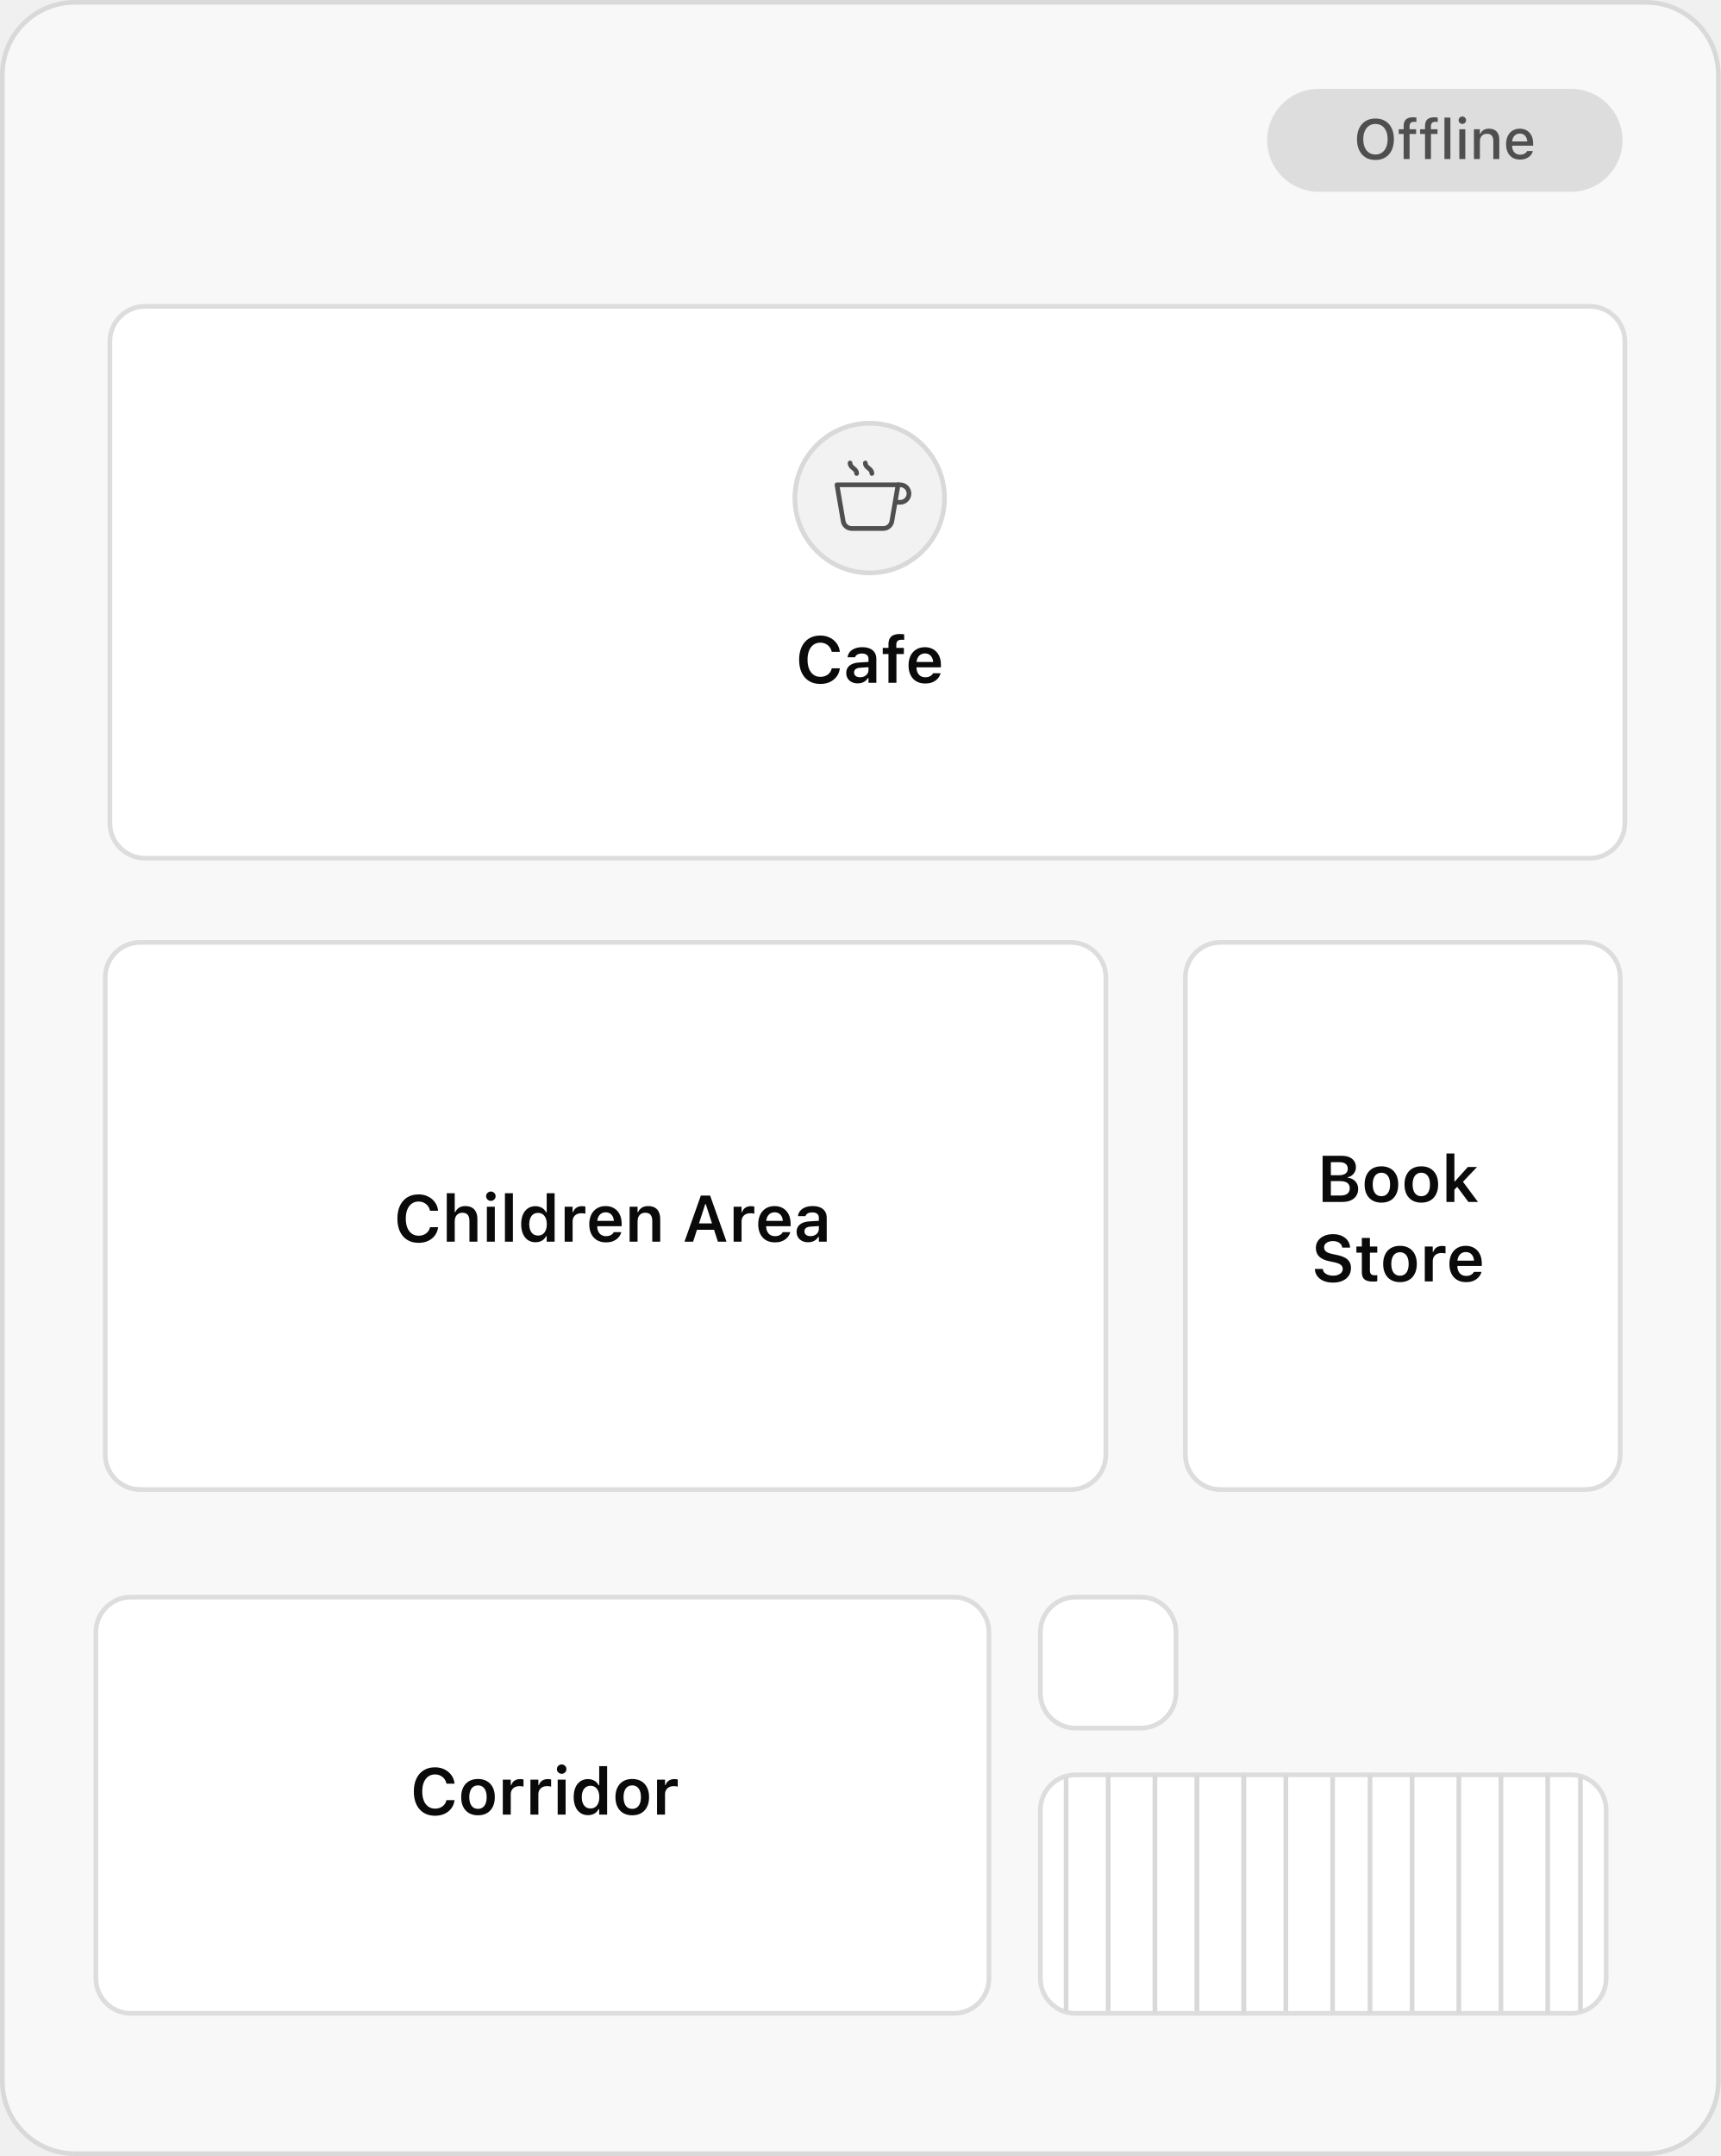
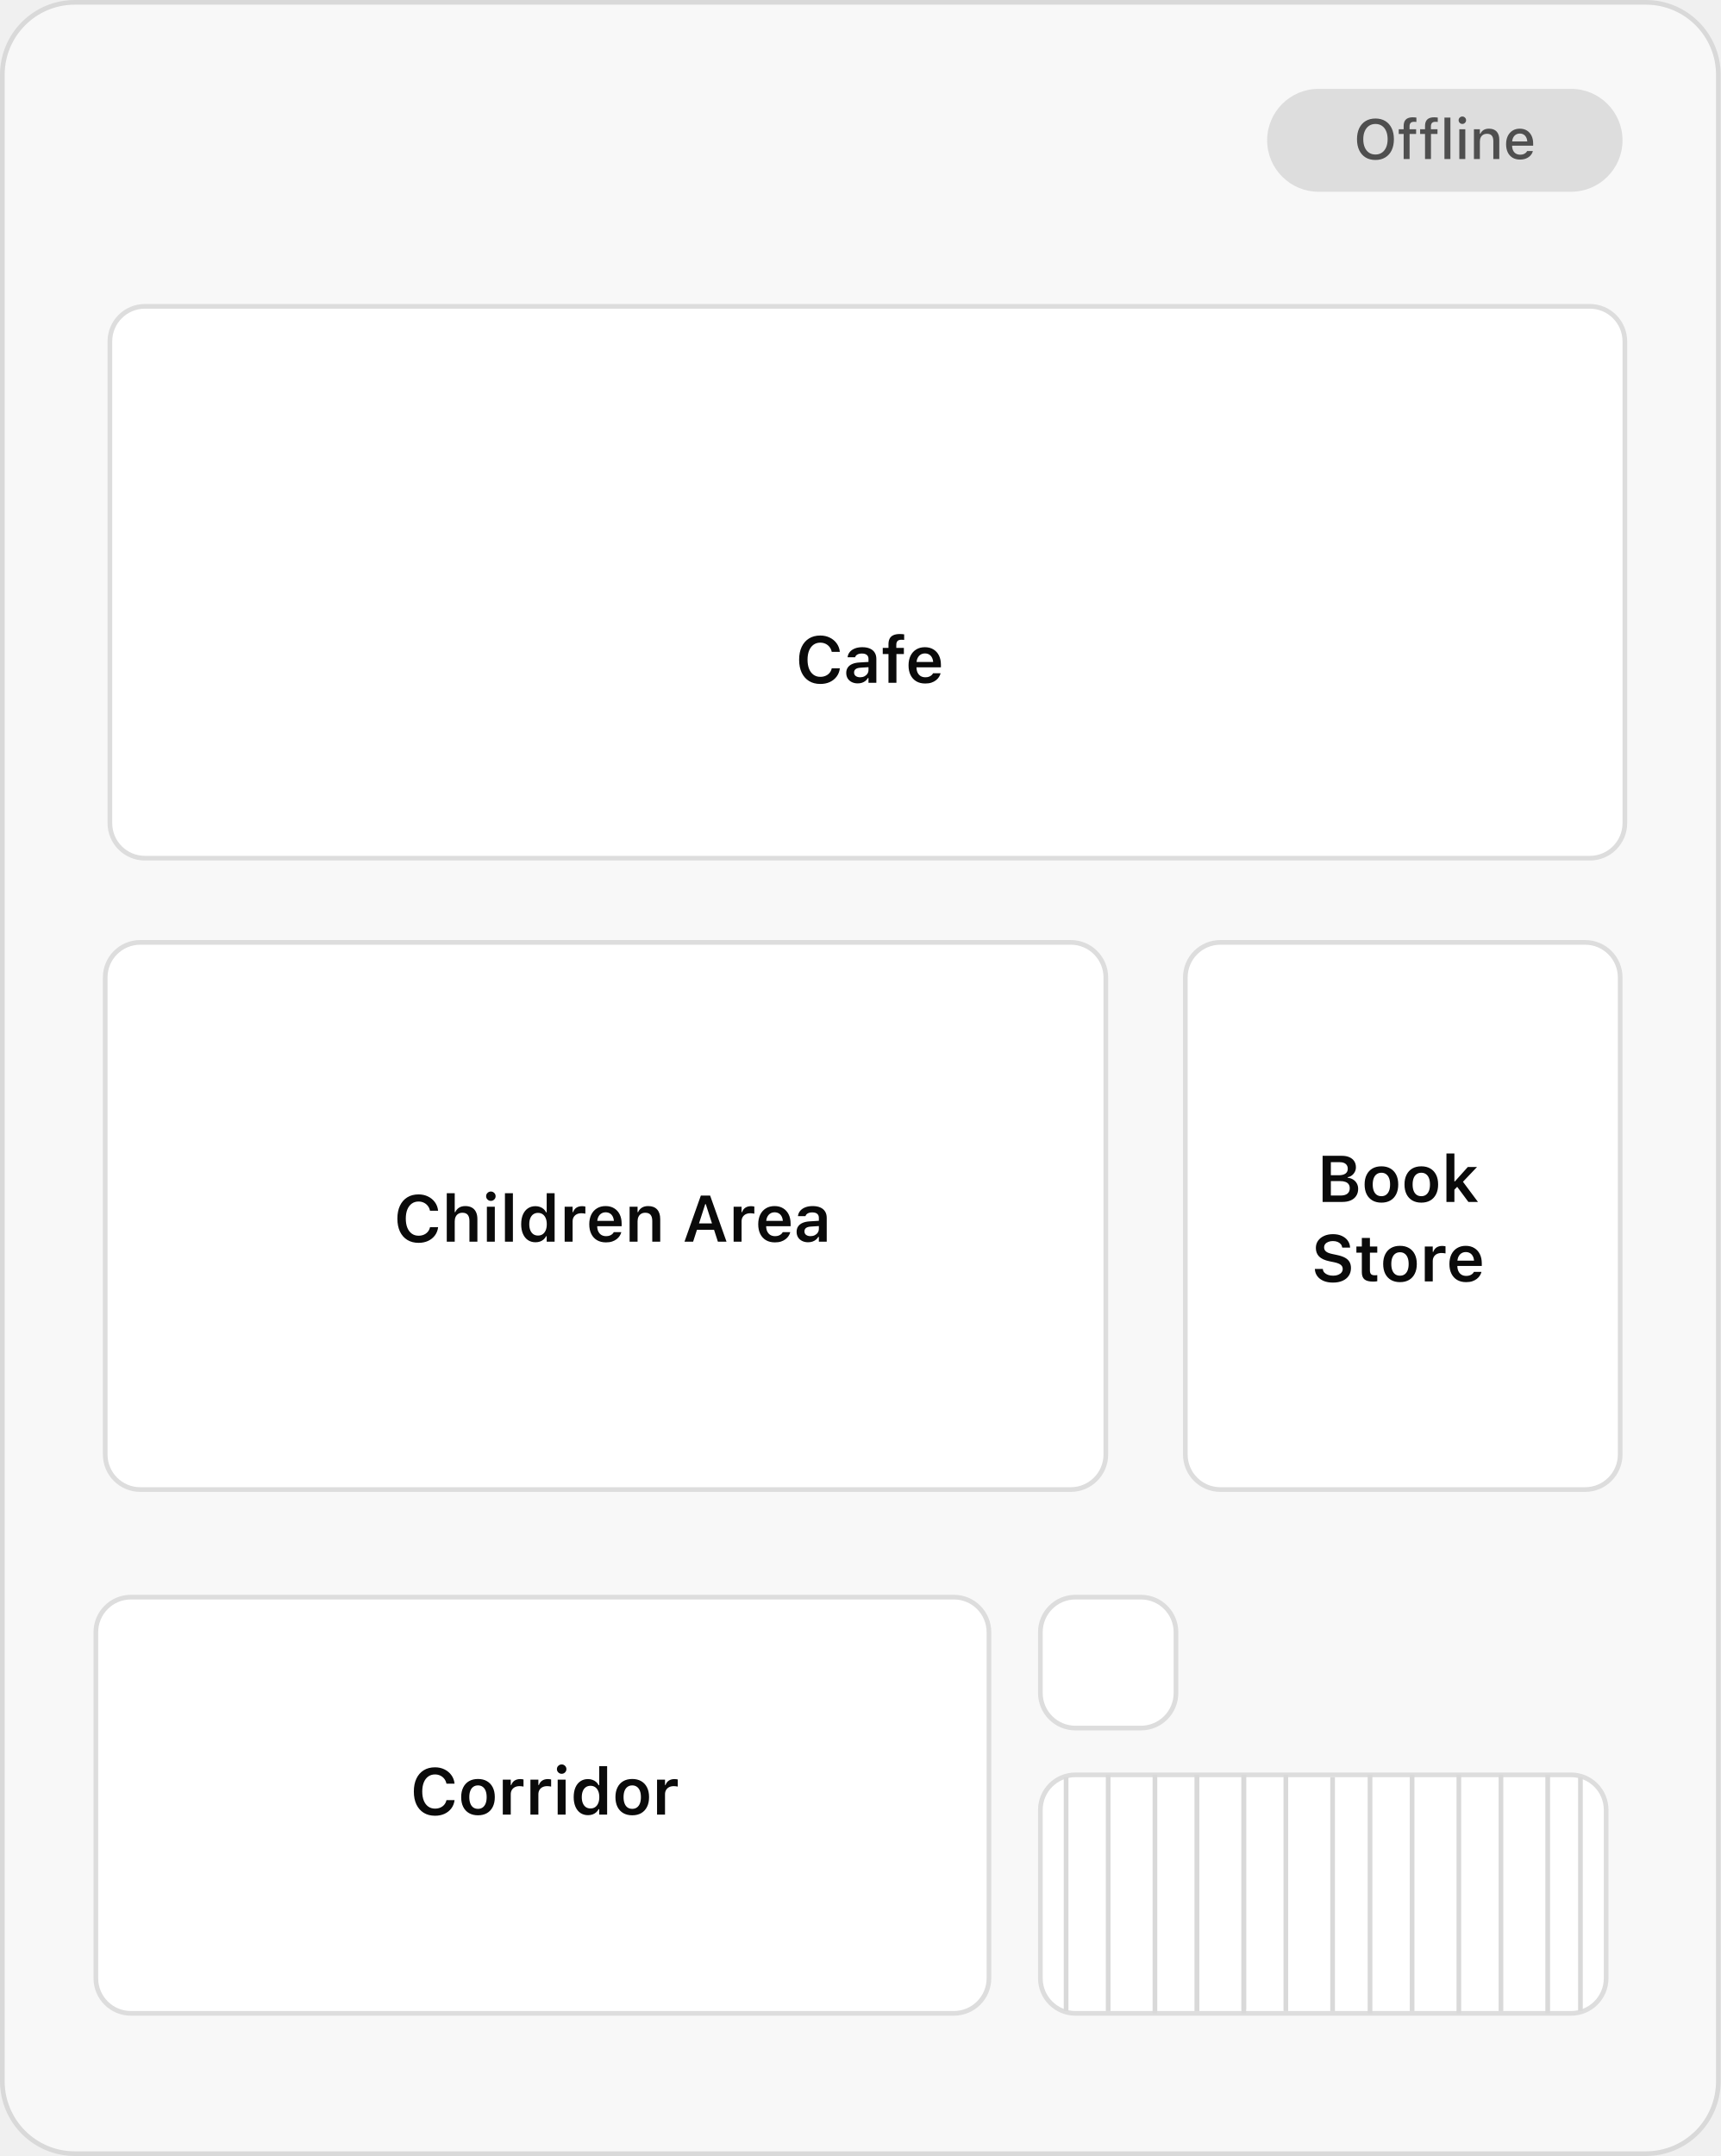
<svg xmlns="http://www.w3.org/2000/svg" width="368" height="461" viewBox="0 0 368 461" fill="none">
  <rect x="0.5" y="0.5" width="367" height="460" rx="15.5" fill="#F8F8F8" stroke="#D9D9D9" />
  <rect x="23.5" y="65.5" width="324" height="118" rx="7.5" fill="white" />
  <rect x="23.5" y="65.5" width="324" height="118" rx="7.5" stroke="#DDDDDD" />
-   <circle cx="186" cy="106.5" r="16" fill="#F2F2F2" stroke="#D9D9D9" />
-   <path d="M181.8 99C181.8 100.12 183.2 100.12 183.2 101.24" stroke="#4F4F4F" stroke-linecap="round" stroke-linejoin="round" />
-   <path d="M185.067 99C185.067 100.12 186.467 100.12 186.467 101.24" stroke="#4F4F4F" stroke-linecap="round" stroke-linejoin="round" />
-   <path d="M179 103.667H192.067L190.76 111.32C190.714 111.779 190.5 112.204 190.158 112.515C189.817 112.825 189.373 112.998 188.912 113H182.155C181.694 112.998 181.25 112.825 180.908 112.515C180.567 112.204 180.353 111.779 180.307 111.32L179 103.667Z" stroke="#4F4F4F" stroke-linecap="round" stroke-linejoin="round" />
-   <path d="M192.067 103.667H192.533C193.028 103.667 193.503 103.863 193.853 104.213C194.203 104.564 194.4 105.038 194.4 105.533C194.4 106.028 194.203 106.503 193.853 106.853C193.503 107.203 193.028 107.4 192.533 107.4H192.067" stroke="#4F4F4F" stroke-linecap="round" stroke-linejoin="round" />
  <path d="M175.438 146.246C174.504 146.246 173.698 146.036 173.019 145.617C172.344 145.198 171.822 144.603 171.453 143.833C171.089 143.058 170.906 142.14 170.906 141.078V141.064C170.906 139.998 171.089 139.08 171.453 138.31C171.822 137.535 172.344 136.938 173.019 136.519C173.693 136.099 174.497 135.89 175.432 135.89C176.179 135.89 176.854 136.038 177.455 136.334C178.057 136.626 178.547 137.031 178.925 137.551C179.303 138.066 179.531 138.658 179.608 139.328L179.602 139.383H177.879L177.872 139.349C177.79 138.961 177.635 138.624 177.407 138.337C177.179 138.045 176.897 137.82 176.56 137.66C176.222 137.496 175.846 137.414 175.432 137.414C174.876 137.414 174.393 137.562 173.982 137.858C173.572 138.155 173.256 138.576 173.032 139.123C172.813 139.665 172.704 140.31 172.704 141.058V141.071C172.704 141.819 172.813 142.466 173.032 143.013C173.256 143.56 173.572 143.981 173.982 144.277C174.393 144.574 174.878 144.722 175.438 144.722C175.858 144.722 176.234 144.649 176.566 144.503C176.904 144.357 177.184 144.152 177.407 143.888C177.635 143.619 177.79 143.304 177.872 142.944L177.886 142.903H179.608V142.958C179.522 143.614 179.292 144.188 178.918 144.681C178.544 145.173 178.061 145.558 177.469 145.836C176.876 146.109 176.2 146.246 175.438 146.246ZM183.437 146.123C182.967 146.123 182.546 146.032 182.172 145.85C181.803 145.667 181.511 145.41 181.297 145.077C181.087 144.74 180.982 144.343 180.982 143.888V143.874C180.982 143.432 181.092 143.051 181.311 142.732C181.529 142.409 181.851 142.156 182.274 141.974C182.698 141.791 183.213 141.684 183.819 141.652L186.581 141.481V142.603L184.059 142.767C183.58 142.794 183.227 142.894 182.999 143.067C182.771 143.241 182.657 143.482 182.657 143.792V143.806C182.657 144.125 182.778 144.373 183.02 144.551C183.266 144.729 183.578 144.817 183.956 144.817C184.298 144.817 184.603 144.749 184.872 144.612C185.141 144.476 185.353 144.291 185.508 144.059C185.663 143.822 185.74 143.555 185.74 143.259V140.894C185.74 140.52 185.622 140.235 185.385 140.039C185.148 139.839 184.797 139.738 184.332 139.738C183.945 139.738 183.628 139.807 183.382 139.943C183.136 140.076 182.969 140.265 182.883 140.511L182.876 140.538H181.27L181.276 140.477C181.331 140.057 181.495 139.69 181.769 139.376C182.042 139.062 182.404 138.818 182.855 138.645C183.307 138.471 183.826 138.385 184.414 138.385C185.061 138.385 185.608 138.485 186.055 138.686C186.501 138.882 186.841 139.169 187.073 139.547C187.306 139.921 187.422 140.369 187.422 140.894V146H185.74V144.975H185.624C185.487 145.212 185.31 145.417 185.091 145.59C184.877 145.763 184.631 145.895 184.353 145.986C184.075 146.077 183.769 146.123 183.437 146.123ZM190.013 146V139.848H188.789V138.528H190.013V137.79C190.013 137.289 190.097 136.874 190.266 136.546C190.439 136.218 190.705 135.974 191.065 135.814C191.425 135.65 191.881 135.568 192.433 135.568C192.615 135.568 192.784 135.575 192.938 135.589C193.093 135.598 193.237 135.614 193.369 135.637V136.826C193.305 136.817 193.223 136.81 193.123 136.806C193.023 136.797 192.913 136.792 192.795 136.792C192.394 136.792 192.109 136.885 191.94 137.072C191.772 137.255 191.688 137.526 191.688 137.886V138.528H193.308V139.848H191.715V146H190.013ZM197.874 146.15C197.131 146.15 196.493 145.993 195.96 145.679C195.431 145.364 195.023 144.918 194.736 144.339C194.449 143.76 194.306 143.074 194.306 142.281V142.274C194.306 141.491 194.447 140.807 194.729 140.224C195.017 139.64 195.422 139.189 195.946 138.87C196.47 138.547 197.086 138.385 197.792 138.385C198.503 138.385 199.114 138.542 199.624 138.856C200.139 139.166 200.535 139.602 200.813 140.162C201.091 140.723 201.23 141.379 201.23 142.131V142.691H195.16V141.55H200.396L199.59 142.616V141.939C199.59 141.443 199.515 141.03 199.364 140.702C199.214 140.374 199.004 140.128 198.735 139.964C198.471 139.8 198.163 139.718 197.812 139.718C197.462 139.718 197.149 139.804 196.876 139.978C196.607 140.146 196.393 140.397 196.233 140.729C196.078 141.058 196.001 141.461 196.001 141.939V142.623C196.001 143.083 196.078 143.478 196.233 143.806C196.388 144.129 196.607 144.38 196.89 144.558C197.177 144.731 197.516 144.817 197.908 144.817C198.214 144.817 198.476 144.774 198.694 144.688C198.918 144.596 199.098 144.489 199.234 144.366C199.371 144.239 199.467 144.118 199.521 144.004L199.542 143.956H201.155L201.142 144.018C201.082 144.259 200.973 144.505 200.813 144.756C200.659 145.002 200.447 145.232 200.178 145.446C199.913 145.656 199.59 145.827 199.207 145.959C198.824 146.087 198.38 146.15 197.874 146.15Z" fill="#0A0A0A" />
  <rect x="271" y="19" width="76" height="22" rx="11" fill="#DDDDDD" />
  <path d="M294.164 34.205C293.344 34.205 292.639 34.025 292.049 33.666C291.459 33.303 291.006 32.789 290.689 32.125C290.373 31.461 290.215 30.678 290.215 29.775V29.764C290.215 28.854 290.375 28.068 290.695 27.408C291.016 26.748 291.471 26.238 292.061 25.879C292.654 25.52 293.355 25.34 294.164 25.34C294.977 25.34 295.678 25.52 296.268 25.879C296.857 26.238 297.311 26.75 297.627 27.414C297.947 28.074 298.107 28.857 298.107 29.764V29.775C298.107 30.678 297.949 31.461 297.633 32.125C297.316 32.785 296.861 33.297 296.268 33.66C295.678 34.023 294.977 34.205 294.164 34.205ZM294.164 33.039C294.695 33.039 295.156 32.904 295.547 32.635C295.938 32.365 296.238 31.986 296.449 31.498C296.66 31.006 296.766 30.432 296.766 29.775V29.764C296.766 29.1 296.66 28.523 296.449 28.035C296.238 27.547 295.938 27.17 295.547 26.904C295.156 26.639 294.695 26.506 294.164 26.506C293.633 26.506 293.172 26.639 292.781 26.904C292.395 27.17 292.094 27.547 291.879 28.035C291.664 28.523 291.557 29.1 291.557 29.764V29.775C291.557 30.432 291.66 31.006 291.867 31.498C292.078 31.986 292.377 32.365 292.764 32.635C293.154 32.904 293.621 33.039 294.164 33.039ZM300.193 34V28.639H299.145V27.637H300.193V26.969C300.193 26.543 300.264 26.191 300.404 25.914C300.549 25.633 300.768 25.424 301.061 25.287C301.354 25.15 301.723 25.082 302.168 25.082C302.309 25.082 302.439 25.088 302.561 25.1C302.686 25.107 302.805 25.121 302.918 25.141V26.078C302.859 26.066 302.787 26.059 302.701 26.055C302.619 26.047 302.529 26.043 302.432 26.043C302.08 26.043 301.828 26.127 301.676 26.295C301.527 26.463 301.453 26.707 301.453 27.027V27.637H302.859V28.639H301.465V34H300.193ZM304.764 34V28.639H303.715V27.637H304.764V26.969C304.764 26.543 304.834 26.191 304.975 25.914C305.119 25.633 305.338 25.424 305.631 25.287C305.924 25.15 306.293 25.082 306.738 25.082C306.879 25.082 307.01 25.088 307.131 25.1C307.256 25.107 307.375 25.121 307.488 25.141V26.078C307.43 26.066 307.357 26.059 307.271 26.055C307.189 26.047 307.1 26.043 307.002 26.043C306.65 26.043 306.398 26.127 306.246 26.295C306.098 26.463 306.023 26.707 306.023 27.027V27.637H307.43V28.639H306.035V34H304.764ZM308.918 34V25.141H310.189V34H308.918ZM312.1 34V27.637H313.377V34H312.1ZM312.744 26.5C312.525 26.5 312.338 26.422 312.182 26.266C312.025 26.109 311.947 25.922 311.947 25.703C311.947 25.484 312.025 25.299 312.182 25.146C312.338 24.99 312.525 24.912 312.744 24.912C312.963 24.912 313.15 24.99 313.307 25.146C313.463 25.299 313.541 25.484 313.541 25.703C313.541 25.922 313.463 26.109 313.307 26.266C313.15 26.422 312.963 26.5 312.744 26.5ZM315.223 34V27.637H316.494V28.598H316.594C316.75 28.258 316.98 27.992 317.285 27.801C317.59 27.609 317.975 27.514 318.439 27.514C319.154 27.514 319.701 27.719 320.08 28.129C320.459 28.539 320.648 29.123 320.648 29.881V34H319.371V30.18C319.371 29.648 319.26 29.254 319.037 28.996C318.818 28.734 318.475 28.604 318.006 28.604C317.697 28.604 317.43 28.672 317.203 28.809C316.977 28.941 316.801 29.133 316.676 29.383C316.555 29.629 316.494 29.924 316.494 30.268V34H315.223ZM325.09 34.123C324.469 34.123 323.936 33.99 323.49 33.725C323.045 33.455 322.701 33.074 322.459 32.582C322.221 32.09 322.102 31.508 322.102 30.836V30.83C322.102 30.166 322.221 29.586 322.459 29.09C322.701 28.594 323.041 28.207 323.479 27.93C323.92 27.652 324.436 27.514 325.025 27.514C325.619 27.514 326.129 27.646 326.555 27.912C326.984 28.178 327.314 28.551 327.545 29.031C327.775 29.508 327.891 30.066 327.891 30.707V31.152H322.746V30.244H327.258L326.648 31.088V30.578C326.648 30.125 326.578 29.75 326.438 29.453C326.301 29.152 326.111 28.928 325.869 28.779C325.627 28.631 325.348 28.557 325.031 28.557C324.715 28.557 324.432 28.635 324.182 28.791C323.936 28.943 323.74 29.17 323.596 29.471C323.455 29.771 323.385 30.141 323.385 30.578V31.088C323.385 31.506 323.455 31.863 323.596 32.16C323.736 32.457 323.936 32.684 324.193 32.84C324.455 32.996 324.764 33.074 325.119 33.074C325.393 33.074 325.627 33.037 325.822 32.963C326.021 32.885 326.184 32.789 326.309 32.676C326.438 32.562 326.525 32.451 326.572 32.342L326.596 32.295H327.826L327.814 32.348C327.76 32.559 327.664 32.77 327.527 32.98C327.391 33.188 327.209 33.377 326.982 33.549C326.76 33.721 326.49 33.859 326.174 33.965C325.861 34.07 325.5 34.123 325.09 34.123Z" fill="#4F4F4F" />
  <rect x="22.5" y="201.5" width="214" height="117" rx="7.5" fill="white" />
  <rect x="22.5" y="201.5" width="214" height="117" rx="7.5" stroke="#DDDDDD" />
  <path d="M89.519 265.746C88.585 265.746 87.779 265.536 87.1 265.117C86.425 264.698 85.903 264.103 85.534 263.333C85.17 262.558 84.987 261.64 84.987 260.578V260.564C84.987 259.498 85.17 258.58 85.534 257.81C85.903 257.035 86.425 256.438 87.1 256.019C87.774 255.599 88.579 255.39 89.513 255.39C90.26 255.39 90.935 255.538 91.536 255.834C92.138 256.126 92.628 256.531 93.006 257.051C93.384 257.566 93.612 258.158 93.689 258.828L93.683 258.883H91.96L91.953 258.849C91.871 258.461 91.716 258.124 91.488 257.837C91.26 257.545 90.978 257.32 90.641 257.16C90.303 256.996 89.927 256.914 89.513 256.914C88.957 256.914 88.474 257.062 88.064 257.358C87.653 257.655 87.337 258.076 87.113 258.623C86.894 259.165 86.785 259.81 86.785 260.558V260.571C86.785 261.319 86.894 261.966 87.113 262.513C87.337 263.06 87.653 263.481 88.064 263.777C88.474 264.074 88.959 264.222 89.519 264.222C89.939 264.222 90.315 264.149 90.647 264.003C90.985 263.857 91.265 263.652 91.488 263.388C91.716 263.119 91.871 262.804 91.953 262.444L91.967 262.403H93.689V262.458C93.603 263.114 93.373 263.688 92.999 264.181C92.625 264.673 92.142 265.058 91.55 265.336C90.957 265.609 90.281 265.746 89.519 265.746ZM95.549 265.5V255.137H97.251V259.177H97.367C97.545 258.771 97.814 258.454 98.174 258.227C98.534 257.999 98.983 257.885 99.52 257.885C100.076 257.885 100.546 257.994 100.929 258.213C101.312 258.427 101.601 258.742 101.797 259.156C101.997 259.571 102.098 260.075 102.098 260.667V265.5H100.396V261.063C100.396 260.48 100.272 260.043 100.026 259.751C99.785 259.459 99.407 259.313 98.892 259.313C98.554 259.313 98.263 259.389 98.017 259.539C97.77 259.689 97.581 259.901 97.449 260.175C97.317 260.448 97.251 260.772 97.251 261.146V265.5H95.549ZM104.128 265.5V258.028H105.823V265.5H104.128ZM104.982 256.777C104.704 256.777 104.465 256.679 104.265 256.483C104.064 256.287 103.964 256.053 103.964 255.779C103.964 255.497 104.064 255.26 104.265 255.068C104.465 254.872 104.704 254.774 104.982 254.774C105.26 254.774 105.497 254.872 105.693 255.068C105.894 255.26 105.994 255.497 105.994 255.779C105.994 256.053 105.894 256.287 105.693 256.483C105.497 256.679 105.26 256.777 104.982 256.777ZM107.99 265.5V255.137H109.692V265.5H107.99ZM114.525 265.623C113.906 265.623 113.366 265.468 112.905 265.158C112.445 264.844 112.09 264.397 111.839 263.818C111.588 263.24 111.463 262.558 111.463 261.774V261.761C111.463 260.968 111.586 260.284 111.832 259.71C112.083 259.131 112.436 258.687 112.892 258.377C113.352 258.062 113.896 257.905 114.525 257.905C114.867 257.905 115.186 257.96 115.482 258.069C115.779 258.174 116.038 258.325 116.262 258.521C116.49 258.716 116.667 258.949 116.795 259.218H116.918V255.137H118.613V265.5H116.918V264.331H116.795C116.658 264.6 116.478 264.832 116.255 265.028C116.036 265.22 115.781 265.368 115.489 265.473C115.198 265.573 114.876 265.623 114.525 265.623ZM115.059 264.188C115.446 264.188 115.779 264.092 116.057 263.9C116.339 263.704 116.556 263.426 116.706 263.066C116.861 262.702 116.938 262.271 116.938 261.774V261.761C116.938 261.259 116.861 260.829 116.706 260.469C116.556 260.109 116.339 259.831 116.057 259.635C115.779 259.439 115.446 259.341 115.059 259.341C114.676 259.341 114.343 259.439 114.061 259.635C113.783 259.826 113.568 260.104 113.418 260.469C113.268 260.829 113.192 261.259 113.192 261.761V261.774C113.192 262.276 113.268 262.706 113.418 263.066C113.568 263.426 113.783 263.704 114.061 263.9C114.339 264.092 114.671 264.188 115.059 264.188ZM120.76 265.5V258.028H122.462V259.177H122.578C122.706 258.776 122.934 258.464 123.262 258.24C123.594 258.017 124.007 257.905 124.499 257.905C124.627 257.905 124.752 257.914 124.875 257.933C125.003 257.946 125.107 257.965 125.189 257.987V259.512C125.053 259.48 124.914 259.457 124.772 259.443C124.636 259.425 124.492 259.416 124.342 259.416C123.964 259.416 123.633 259.487 123.351 259.628C123.068 259.769 122.849 259.972 122.694 260.236C122.539 260.496 122.462 260.804 122.462 261.159V265.5H120.76ZM129.592 265.65C128.849 265.65 128.211 265.493 127.678 265.179C127.149 264.864 126.741 264.418 126.454 263.839C126.167 263.26 126.023 262.574 126.023 261.781V261.774C126.023 260.991 126.165 260.307 126.447 259.724C126.734 259.14 127.14 258.689 127.664 258.37C128.188 258.047 128.803 257.885 129.51 257.885C130.221 257.885 130.831 258.042 131.342 258.356C131.857 258.666 132.253 259.102 132.531 259.662C132.809 260.223 132.948 260.879 132.948 261.631V262.191H126.878V261.05H132.114L131.308 262.116V261.439C131.308 260.943 131.232 260.53 131.082 260.202C130.932 259.874 130.722 259.628 130.453 259.464C130.189 259.3 129.881 259.218 129.53 259.218C129.179 259.218 128.867 259.304 128.594 259.478C128.325 259.646 128.111 259.897 127.951 260.229C127.796 260.558 127.719 260.961 127.719 261.439V262.123C127.719 262.583 127.796 262.978 127.951 263.306C128.106 263.629 128.325 263.88 128.607 264.058C128.895 264.231 129.234 264.317 129.626 264.317C129.931 264.317 130.193 264.274 130.412 264.188C130.635 264.096 130.815 263.989 130.952 263.866C131.089 263.739 131.185 263.618 131.239 263.504L131.26 263.456H132.873L132.859 263.518C132.8 263.759 132.691 264.005 132.531 264.256C132.376 264.502 132.164 264.732 131.896 264.946C131.631 265.156 131.308 265.327 130.925 265.459C130.542 265.587 130.098 265.65 129.592 265.65ZM134.65 265.5V258.028H136.353V259.177H136.469C136.646 258.771 136.915 258.454 137.275 258.227C137.635 257.999 138.084 257.885 138.622 257.885C139.456 257.885 140.094 258.126 140.536 258.609C140.978 259.092 141.199 259.778 141.199 260.667V265.5H139.497V261.063C139.497 260.48 139.374 260.043 139.128 259.751C138.886 259.459 138.508 259.313 137.993 259.313C137.656 259.313 137.364 259.389 137.118 259.539C136.872 259.689 136.683 259.901 136.551 260.175C136.419 260.448 136.353 260.772 136.353 261.146V265.5H134.65ZM146.388 265.5L149.888 255.636H151.351V257.468H150.824L148.233 265.5H146.388ZM148.151 262.95L148.609 261.59H153.135L153.593 262.95H148.151ZM153.531 265.5L150.94 257.468V255.636H151.87L155.377 265.5H153.531ZM156.895 265.5V258.028H158.597V259.177H158.713C158.84 258.776 159.068 258.464 159.396 258.24C159.729 258.017 160.142 257.905 160.634 257.905C160.761 257.905 160.887 257.914 161.01 257.933C161.137 257.946 161.242 257.965 161.324 257.987V259.512C161.188 259.48 161.049 259.457 160.907 259.443C160.771 259.425 160.627 259.416 160.477 259.416C160.098 259.416 159.768 259.487 159.485 259.628C159.203 259.769 158.984 259.972 158.829 260.236C158.674 260.496 158.597 260.804 158.597 261.159V265.5H156.895ZM165.727 265.65C164.984 265.65 164.346 265.493 163.812 265.179C163.284 264.864 162.876 264.418 162.589 263.839C162.302 263.26 162.158 262.574 162.158 261.781V261.774C162.158 260.991 162.299 260.307 162.582 259.724C162.869 259.14 163.275 258.689 163.799 258.37C164.323 258.047 164.938 257.885 165.645 257.885C166.355 257.885 166.966 258.042 167.477 258.356C167.992 258.666 168.388 259.102 168.666 259.662C168.944 260.223 169.083 260.879 169.083 261.631V262.191H163.013V261.05H168.249L167.442 262.116V261.439C167.442 260.943 167.367 260.53 167.217 260.202C167.066 259.874 166.857 259.628 166.588 259.464C166.324 259.3 166.016 259.218 165.665 259.218C165.314 259.218 165.002 259.304 164.729 259.478C164.46 259.646 164.245 259.897 164.086 260.229C163.931 260.558 163.854 260.961 163.854 261.439V262.123C163.854 262.583 163.931 262.978 164.086 263.306C164.241 263.629 164.46 263.88 164.742 264.058C165.029 264.231 165.369 264.317 165.761 264.317C166.066 264.317 166.328 264.274 166.547 264.188C166.77 264.096 166.95 263.989 167.087 263.866C167.224 263.739 167.319 263.618 167.374 263.504L167.395 263.456H169.008L168.994 263.518C168.935 263.759 168.826 264.005 168.666 264.256C168.511 264.502 168.299 264.732 168.03 264.946C167.766 265.156 167.442 265.327 167.06 265.459C166.677 265.587 166.232 265.65 165.727 265.65ZM172.822 265.623C172.353 265.623 171.931 265.532 171.558 265.35C171.188 265.167 170.897 264.91 170.683 264.577C170.473 264.24 170.368 263.843 170.368 263.388V263.374C170.368 262.932 170.478 262.551 170.696 262.232C170.915 261.909 171.236 261.656 171.66 261.474C172.084 261.291 172.599 261.184 173.205 261.152L175.967 260.981V262.103L173.444 262.267C172.966 262.294 172.613 262.394 172.385 262.567C172.157 262.741 172.043 262.982 172.043 263.292V263.306C172.043 263.625 172.164 263.873 172.405 264.051C172.651 264.229 172.964 264.317 173.342 264.317C173.684 264.317 173.989 264.249 174.258 264.112C174.527 263.976 174.739 263.791 174.894 263.559C175.049 263.322 175.126 263.055 175.126 262.759V260.394C175.126 260.02 175.007 259.735 174.771 259.539C174.534 259.339 174.183 259.238 173.718 259.238C173.33 259.238 173.014 259.307 172.768 259.443C172.521 259.576 172.355 259.765 172.269 260.011L172.262 260.038H170.655L170.662 259.977C170.717 259.557 170.881 259.19 171.154 258.876C171.428 258.562 171.79 258.318 172.241 258.145C172.692 257.971 173.212 257.885 173.8 257.885C174.447 257.885 174.994 257.985 175.44 258.186C175.887 258.382 176.227 258.669 176.459 259.047C176.691 259.421 176.808 259.869 176.808 260.394V265.5H175.126V264.475H175.01C174.873 264.712 174.695 264.917 174.477 265.09C174.262 265.263 174.016 265.395 173.738 265.486C173.46 265.577 173.155 265.623 172.822 265.623Z" fill="#0A0A0A" />
  <rect x="253.5" y="201.5" width="93" height="117" rx="7.5" fill="white" />
  <rect x="253.5" y="201.5" width="93" height="117" rx="7.5" stroke="#DDDDDD" />
  <path d="M283.742 257V255.633H286.675C287.326 255.633 287.821 255.501 288.158 255.236C288.495 254.967 288.664 254.582 288.664 254.081V254.067C288.664 253.735 288.587 253.454 288.432 253.227C288.277 252.999 288.044 252.828 287.734 252.714C287.429 252.6 287.051 252.543 286.6 252.543H283.742V251.292H286.326C286.951 251.292 287.424 251.174 287.748 250.937C288.076 250.7 288.24 250.358 288.24 249.911V249.897C288.24 249.46 288.092 249.118 287.796 248.872C287.5 248.626 287.085 248.503 286.552 248.503H283.742V247.136H286.976C287.604 247.136 288.142 247.236 288.589 247.437C289.035 247.632 289.38 247.915 289.621 248.284C289.863 248.649 289.983 249.084 289.983 249.59V249.604C289.983 249.95 289.904 250.273 289.744 250.574C289.589 250.875 289.38 251.126 289.115 251.326C288.855 251.527 288.559 251.654 288.227 251.709V251.832C288.669 251.873 289.056 252.001 289.389 252.215C289.726 252.424 289.988 252.7 290.175 253.042C290.366 253.384 290.462 253.767 290.462 254.19V254.204C290.462 254.778 290.325 255.275 290.052 255.694C289.783 256.114 289.396 256.437 288.89 256.665C288.384 256.888 287.78 257 287.078 257H283.742ZM282.86 257V247.136H284.624V257H282.86ZM295.438 257.15C294.696 257.15 294.055 256.995 293.518 256.686C292.98 256.371 292.565 255.924 292.273 255.346C291.986 254.767 291.843 254.074 291.843 253.268V253.254C291.843 252.456 291.989 251.768 292.28 251.189C292.572 250.606 292.984 250.16 293.518 249.85C294.055 249.54 294.696 249.385 295.438 249.385C296.181 249.385 296.819 249.54 297.353 249.85C297.89 250.16 298.305 250.604 298.597 251.183C298.888 251.761 299.034 252.452 299.034 253.254V253.268C299.034 254.074 298.888 254.767 298.597 255.346C298.31 255.924 297.897 256.371 297.359 256.686C296.826 256.995 296.186 257.15 295.438 257.15ZM295.438 255.77C295.83 255.77 296.163 255.672 296.437 255.476C296.715 255.275 296.926 254.99 297.072 254.621C297.218 254.247 297.291 253.799 297.291 253.274V253.261C297.291 252.732 297.218 252.283 297.072 251.914C296.926 251.54 296.715 251.256 296.437 251.06C296.163 250.859 295.83 250.759 295.438 250.759C295.047 250.759 294.712 250.859 294.434 251.06C294.156 251.256 293.944 251.54 293.798 251.914C293.652 252.283 293.579 252.732 293.579 253.261V253.274C293.579 253.799 293.652 254.247 293.798 254.621C293.944 254.995 294.153 255.28 294.427 255.476C294.705 255.672 295.042 255.77 295.438 255.77ZM303.97 257.15C303.227 257.15 302.587 256.995 302.049 256.686C301.511 256.371 301.096 255.924 300.805 255.346C300.518 254.767 300.374 254.074 300.374 253.268V253.254C300.374 252.456 300.52 251.768 300.812 251.189C301.103 250.606 301.516 250.16 302.049 249.85C302.587 249.54 303.227 249.385 303.97 249.385C304.713 249.385 305.351 249.54 305.884 249.85C306.422 250.16 306.836 250.604 307.128 251.183C307.42 251.761 307.565 252.452 307.565 253.254V253.268C307.565 254.074 307.42 254.767 307.128 255.346C306.841 255.924 306.428 256.371 305.891 256.686C305.357 256.995 304.717 257.15 303.97 257.15ZM303.97 255.77C304.362 255.77 304.694 255.672 304.968 255.476C305.246 255.275 305.458 254.99 305.604 254.621C305.749 254.247 305.822 253.799 305.822 253.274V253.261C305.822 252.732 305.749 252.283 305.604 251.914C305.458 251.54 305.246 251.256 304.968 251.06C304.694 250.859 304.362 250.759 303.97 250.759C303.578 250.759 303.243 250.859 302.965 251.06C302.687 251.256 302.475 251.54 302.329 251.914C302.183 252.283 302.11 252.732 302.11 253.261V253.274C302.11 253.799 302.183 254.247 302.329 254.621C302.475 254.995 302.685 255.28 302.958 255.476C303.236 255.672 303.573 255.77 303.97 255.77ZM309.343 257V246.637H311.045V257H309.343ZM314.039 257L311.523 253.609L312.788 252.57L316.083 257H314.039ZM310.901 254.525L310.84 252.598H311.161L313.916 249.528H315.885L312.638 252.939L311.858 253.548L310.901 254.525ZM285.075 274.246C284.31 274.246 283.644 274.128 283.079 273.891C282.519 273.654 282.076 273.323 281.753 272.899C281.429 272.476 281.247 271.981 281.206 271.416L281.199 271.32H282.908L282.915 271.389C282.942 271.667 283.052 271.908 283.243 272.113C283.439 272.318 283.699 272.48 284.022 272.599C284.346 272.713 284.715 272.77 285.13 272.77C285.526 272.77 285.877 272.708 286.183 272.585C286.488 272.462 286.727 272.293 286.9 272.079C287.074 271.86 287.16 271.61 287.16 271.327V271.32C287.16 270.965 287.021 270.675 286.743 270.452C286.465 270.224 286.007 270.042 285.369 269.905L284.31 269.687C283.298 269.472 282.562 269.131 282.102 268.661C281.646 268.187 281.418 267.583 281.418 266.85V266.843C281.418 266.255 281.573 265.74 281.883 265.298C282.197 264.856 282.628 264.512 283.175 264.266C283.726 264.015 284.357 263.89 285.068 263.89C285.798 263.89 286.429 264.013 286.962 264.259C287.495 264.5 287.914 264.831 288.22 265.25C288.525 265.669 288.696 266.143 288.732 266.672L288.739 266.761H287.058L287.044 266.679C287.003 266.419 286.896 266.193 286.723 266.002C286.554 265.806 286.328 265.651 286.046 265.537C285.763 265.423 285.433 265.366 285.055 265.366C284.695 265.366 284.373 265.423 284.091 265.537C283.808 265.646 283.585 265.801 283.421 266.002C283.261 266.202 283.182 266.444 283.182 266.727V266.733C283.182 267.08 283.316 267.367 283.585 267.595C283.858 267.823 284.303 268 284.918 268.128L285.978 268.354C286.67 268.499 287.233 268.693 287.666 268.935C288.099 269.176 288.416 269.477 288.616 269.837C288.821 270.192 288.924 270.621 288.924 271.122V271.129C288.924 271.767 288.767 272.318 288.452 272.783C288.142 273.248 287.698 273.608 287.119 273.863C286.545 274.118 285.864 274.246 285.075 274.246ZM293.668 274.034C292.811 274.034 292.194 273.877 291.815 273.562C291.437 273.248 291.248 272.733 291.248 272.018V267.848H290.086V266.528H291.248V264.696H292.978V266.528H294.55V267.848H292.978V271.614C292.978 271.983 293.055 272.255 293.21 272.428C293.369 272.596 293.625 272.681 293.976 272.681C294.099 272.681 294.199 272.678 294.276 272.674C294.358 272.665 294.45 272.656 294.55 272.646V273.959C294.431 273.982 294.295 274 294.14 274.014C293.989 274.027 293.832 274.034 293.668 274.034ZM299.41 274.15C298.667 274.15 298.027 273.995 297.489 273.686C296.951 273.371 296.537 272.924 296.245 272.346C295.958 271.767 295.814 271.074 295.814 270.268V270.254C295.814 269.456 295.96 268.768 296.252 268.189C296.544 267.606 296.956 267.16 297.489 266.85C298.027 266.54 298.667 266.385 299.41 266.385C300.153 266.385 300.791 266.54 301.324 266.85C301.862 267.16 302.277 267.604 302.568 268.183C302.86 268.761 303.006 269.452 303.006 270.254V270.268C303.006 271.074 302.86 271.767 302.568 272.346C302.281 272.924 301.869 273.371 301.331 273.686C300.798 273.995 300.158 274.15 299.41 274.15ZM299.41 272.77C299.802 272.77 300.135 272.672 300.408 272.476C300.686 272.275 300.898 271.99 301.044 271.621C301.19 271.247 301.263 270.799 301.263 270.274V270.261C301.263 269.732 301.19 269.283 301.044 268.914C300.898 268.54 300.686 268.256 300.408 268.06C300.135 267.859 299.802 267.759 299.41 267.759C299.018 267.759 298.683 267.859 298.405 268.06C298.127 268.256 297.915 268.54 297.77 268.914C297.624 269.283 297.551 269.732 297.551 270.261V270.274C297.551 270.799 297.624 271.247 297.77 271.621C297.915 271.995 298.125 272.28 298.398 272.476C298.676 272.672 299.014 272.77 299.41 272.77ZM304.715 274V266.528H306.417V267.677H306.533C306.661 267.276 306.889 266.964 307.217 266.74C307.549 266.517 307.962 266.405 308.454 266.405C308.582 266.405 308.707 266.414 308.83 266.433C308.958 266.446 309.062 266.465 309.145 266.487V268.012C309.008 267.98 308.869 267.957 308.728 267.943C308.591 267.925 308.447 267.916 308.297 267.916C307.919 267.916 307.588 267.987 307.306 268.128C307.023 268.269 306.804 268.472 306.649 268.736C306.494 268.996 306.417 269.304 306.417 269.659V274H304.715ZM313.547 274.15C312.804 274.15 312.166 273.993 311.633 273.679C311.104 273.364 310.696 272.918 310.409 272.339C310.122 271.76 309.979 271.074 309.979 270.281V270.274C309.979 269.491 310.12 268.807 310.402 268.224C310.689 267.64 311.095 267.189 311.619 266.87C312.143 266.547 312.758 266.385 313.465 266.385C314.176 266.385 314.786 266.542 315.297 266.856C315.812 267.166 316.208 267.602 316.486 268.162C316.764 268.723 316.903 269.379 316.903 270.131V270.691H310.833V269.55H316.069L315.263 270.616V269.939C315.263 269.443 315.188 269.03 315.037 268.702C314.887 268.374 314.677 268.128 314.408 267.964C314.144 267.8 313.836 267.718 313.485 267.718C313.134 267.718 312.822 267.804 312.549 267.978C312.28 268.146 312.066 268.397 311.906 268.729C311.751 269.058 311.674 269.461 311.674 269.939V270.623C311.674 271.083 311.751 271.478 311.906 271.806C312.061 272.129 312.28 272.38 312.562 272.558C312.85 272.731 313.189 272.817 313.581 272.817C313.886 272.817 314.148 272.774 314.367 272.688C314.59 272.596 314.771 272.489 314.907 272.366C315.044 272.239 315.14 272.118 315.194 272.004L315.215 271.956H316.828L316.814 272.018C316.755 272.259 316.646 272.505 316.486 272.756C316.331 273.002 316.119 273.232 315.851 273.446C315.586 273.656 315.263 273.827 314.88 273.959C314.497 274.087 314.053 274.15 313.547 274.15Z" fill="#0A0A0A" />
  <rect x="20.5" y="341.5" width="191" height="89" rx="7.5" fill="white" />
  <rect x="20.5" y="341.5" width="191" height="89" rx="7.5" stroke="#DDDDDD" />
  <path d="M93.039 388.246C92.105 388.246 91.298 388.036 90.619 387.617C89.945 387.198 89.423 386.603 89.054 385.833C88.689 385.058 88.507 384.14 88.507 383.078V383.064C88.507 381.998 88.689 381.08 89.054 380.31C89.423 379.535 89.945 378.938 90.619 378.519C91.294 378.099 92.098 377.89 93.032 377.89C93.78 377.89 94.454 378.038 95.056 378.334C95.657 378.626 96.147 379.031 96.525 379.551C96.904 380.066 97.132 380.658 97.209 381.328L97.202 381.383H95.48L95.473 381.349C95.391 380.961 95.236 380.624 95.008 380.337C94.78 380.045 94.497 379.82 94.16 379.66C93.823 379.496 93.447 379.414 93.032 379.414C92.476 379.414 91.993 379.562 91.583 379.858C91.173 380.155 90.856 380.576 90.633 381.123C90.414 381.665 90.305 382.31 90.305 383.058V383.071C90.305 383.819 90.414 384.466 90.633 385.013C90.856 385.56 91.173 385.981 91.583 386.277C91.993 386.574 92.478 386.722 93.039 386.722C93.458 386.722 93.834 386.649 94.167 386.503C94.504 386.357 94.784 386.152 95.008 385.888C95.236 385.619 95.391 385.304 95.473 384.944L95.486 384.903H97.209V384.958C97.122 385.614 96.892 386.188 96.519 386.681C96.145 387.173 95.662 387.558 95.069 387.836C94.477 388.109 93.8 388.246 93.039 388.246ZM102.227 388.15C101.484 388.15 100.843 387.995 100.306 387.686C99.768 387.371 99.353 386.924 99.061 386.346C98.774 385.767 98.631 385.074 98.631 384.268V384.254C98.631 383.456 98.777 382.768 99.068 382.189C99.36 381.606 99.772 381.16 100.306 380.85C100.843 380.54 101.484 380.385 102.227 380.385C102.969 380.385 103.607 380.54 104.141 380.85C104.678 381.16 105.093 381.604 105.385 382.183C105.676 382.761 105.822 383.452 105.822 384.254V384.268C105.822 385.074 105.676 385.767 105.385 386.346C105.098 386.924 104.685 387.371 104.147 387.686C103.614 387.995 102.974 388.15 102.227 388.15ZM102.227 386.77C102.618 386.77 102.951 386.672 103.225 386.476C103.503 386.275 103.715 385.99 103.86 385.621C104.006 385.247 104.079 384.799 104.079 384.274V384.261C104.079 383.732 104.006 383.283 103.86 382.914C103.715 382.54 103.503 382.256 103.225 382.06C102.951 381.859 102.618 381.759 102.227 381.759C101.835 381.759 101.5 381.859 101.222 382.06C100.944 382.256 100.732 382.54 100.586 382.914C100.44 383.283 100.367 383.732 100.367 384.261V384.274C100.367 384.799 100.44 385.247 100.586 385.621C100.732 385.995 100.941 386.28 101.215 386.476C101.493 386.672 101.83 386.77 102.227 386.77ZM107.531 388V380.528H109.233V381.677H109.35C109.477 381.276 109.705 380.964 110.033 380.74C110.366 380.517 110.778 380.405 111.271 380.405C111.398 380.405 111.523 380.414 111.646 380.433C111.774 380.446 111.879 380.465 111.961 380.487V382.012C111.824 381.98 111.685 381.957 111.544 381.943C111.407 381.925 111.264 381.916 111.113 381.916C110.735 381.916 110.405 381.987 110.122 382.128C109.84 382.269 109.621 382.472 109.466 382.736C109.311 382.996 109.233 383.304 109.233 383.659V388H107.531ZM113.438 388V380.528H115.14V381.677H115.256C115.383 381.276 115.611 380.964 115.939 380.74C116.272 380.517 116.685 380.405 117.177 380.405C117.304 380.405 117.43 380.414 117.553 380.433C117.68 380.446 117.785 380.465 117.867 380.487V382.012C117.73 381.98 117.591 381.957 117.45 381.943C117.313 381.925 117.17 381.916 117.02 381.916C116.641 381.916 116.311 381.987 116.028 382.128C115.746 382.269 115.527 382.472 115.372 382.736C115.217 382.996 115.14 383.304 115.14 383.659V388H113.438ZM119.269 388V380.528H120.964V388H119.269ZM120.123 379.277C119.845 379.277 119.606 379.179 119.405 378.983C119.205 378.787 119.104 378.553 119.104 378.279C119.104 377.997 119.205 377.76 119.405 377.568C119.606 377.372 119.845 377.274 120.123 377.274C120.401 377.274 120.638 377.372 120.834 377.568C121.035 377.76 121.135 377.997 121.135 378.279C121.135 378.553 121.035 378.787 120.834 378.983C120.638 379.179 120.401 379.277 120.123 379.277ZM125.756 388.123C125.136 388.123 124.596 387.968 124.136 387.658C123.675 387.344 123.32 386.897 123.069 386.318C122.819 385.74 122.693 385.058 122.693 384.274V384.261C122.693 383.468 122.816 382.784 123.062 382.21C123.313 381.631 123.666 381.187 124.122 380.877C124.582 380.562 125.127 380.405 125.756 380.405C126.098 380.405 126.417 380.46 126.713 380.569C127.009 380.674 127.269 380.825 127.492 381.021C127.72 381.216 127.898 381.449 128.025 381.718H128.148V377.637H129.844V388H128.148V386.831H128.025C127.889 387.1 127.709 387.332 127.485 387.528C127.267 387.72 127.011 387.868 126.72 387.973C126.428 388.073 126.107 388.123 125.756 388.123ZM126.289 386.688C126.676 386.688 127.009 386.592 127.287 386.4C127.57 386.204 127.786 385.926 127.937 385.566C128.091 385.202 128.169 384.771 128.169 384.274V384.261C128.169 383.759 128.091 383.329 127.937 382.969C127.786 382.609 127.57 382.331 127.287 382.135C127.009 381.939 126.676 381.841 126.289 381.841C125.906 381.841 125.574 381.939 125.291 382.135C125.013 382.326 124.799 382.604 124.648 382.969C124.498 383.329 124.423 383.759 124.423 384.261V384.274C124.423 384.776 124.498 385.206 124.648 385.566C124.799 385.926 125.013 386.204 125.291 386.4C125.569 386.592 125.902 386.688 126.289 386.688ZM135.217 388.15C134.474 388.15 133.834 387.995 133.296 387.686C132.758 387.371 132.343 386.924 132.052 386.346C131.765 385.767 131.621 385.074 131.621 384.268V384.254C131.621 383.456 131.767 382.768 132.059 382.189C132.35 381.606 132.763 381.16 133.296 380.85C133.834 380.54 134.474 380.385 135.217 380.385C135.96 380.385 136.598 380.54 137.131 380.85C137.669 381.16 138.083 381.604 138.375 382.183C138.667 382.761 138.812 383.452 138.812 384.254V384.268C138.812 385.074 138.667 385.767 138.375 386.346C138.088 386.924 137.675 387.371 137.138 387.686C136.604 387.995 135.964 388.15 135.217 388.15ZM135.217 386.77C135.609 386.77 135.941 386.672 136.215 386.476C136.493 386.275 136.705 385.99 136.851 385.621C136.996 385.247 137.069 384.799 137.069 384.274V384.261C137.069 383.732 136.996 383.283 136.851 382.914C136.705 382.54 136.493 382.256 136.215 382.06C135.941 381.859 135.609 381.759 135.217 381.759C134.825 381.759 134.49 381.859 134.212 382.06C133.934 382.256 133.722 382.54 133.576 382.914C133.43 383.283 133.357 383.732 133.357 384.261V384.274C133.357 384.799 133.43 385.247 133.576 385.621C133.722 385.995 133.932 386.28 134.205 386.476C134.483 386.672 134.82 386.77 135.217 386.77ZM140.521 388V380.528H142.224V381.677H142.34C142.467 381.276 142.695 380.964 143.023 380.74C143.356 380.517 143.769 380.405 144.261 380.405C144.388 380.405 144.514 380.414 144.637 380.433C144.764 380.446 144.869 380.465 144.951 380.487V382.012C144.814 381.98 144.675 381.957 144.534 381.943C144.397 381.925 144.254 381.916 144.104 381.916C143.725 381.916 143.395 381.987 143.112 382.128C142.83 382.269 142.611 382.472 142.456 382.736C142.301 382.996 142.224 383.304 142.224 383.659V388H140.521Z" fill="#0A0A0A" />
  <rect x="222.5" y="379.5" width="121" height="51" rx="7.5" fill="white" />
  <rect x="222.5" y="379.5" width="121" height="51" rx="7.5" stroke="#DDDDDD" />
  <path d="M247 379.5V430.5" stroke="#D9D9D9" />
  <path d="M266 379.5V430.5" stroke="#D9D9D9" />
  <path d="M293 379.5V430.5" stroke="#D9D9D9" />
  <path d="M285 380L285 430" stroke="#D9D9D9" />
  <path d="M312 379.5V430.5" stroke="#D9D9D9" />
  <path d="M331 379.5V430.5M266 379.5V429.75M256 379.5V430M338 380V430" stroke="#D9D9D9" />
  <path d="M321 379.5V430" stroke="#D9D9D9" />
  <path d="M237 379.5V430" stroke="#D9D9D9" />
  <path d="M228 380L228 430" stroke="#D9D9D9" />
  <path d="M256 379.5V430" stroke="#D9D9D9" />
  <path d="M275 379.5V430" stroke="#D9D9D9" />
  <path d="M302 379.5V430" stroke="#D9D9D9" />
  <rect x="222.5" y="341.5" width="29" height="28" rx="7.5" fill="white" stroke="#DDDDDD" />
</svg>
